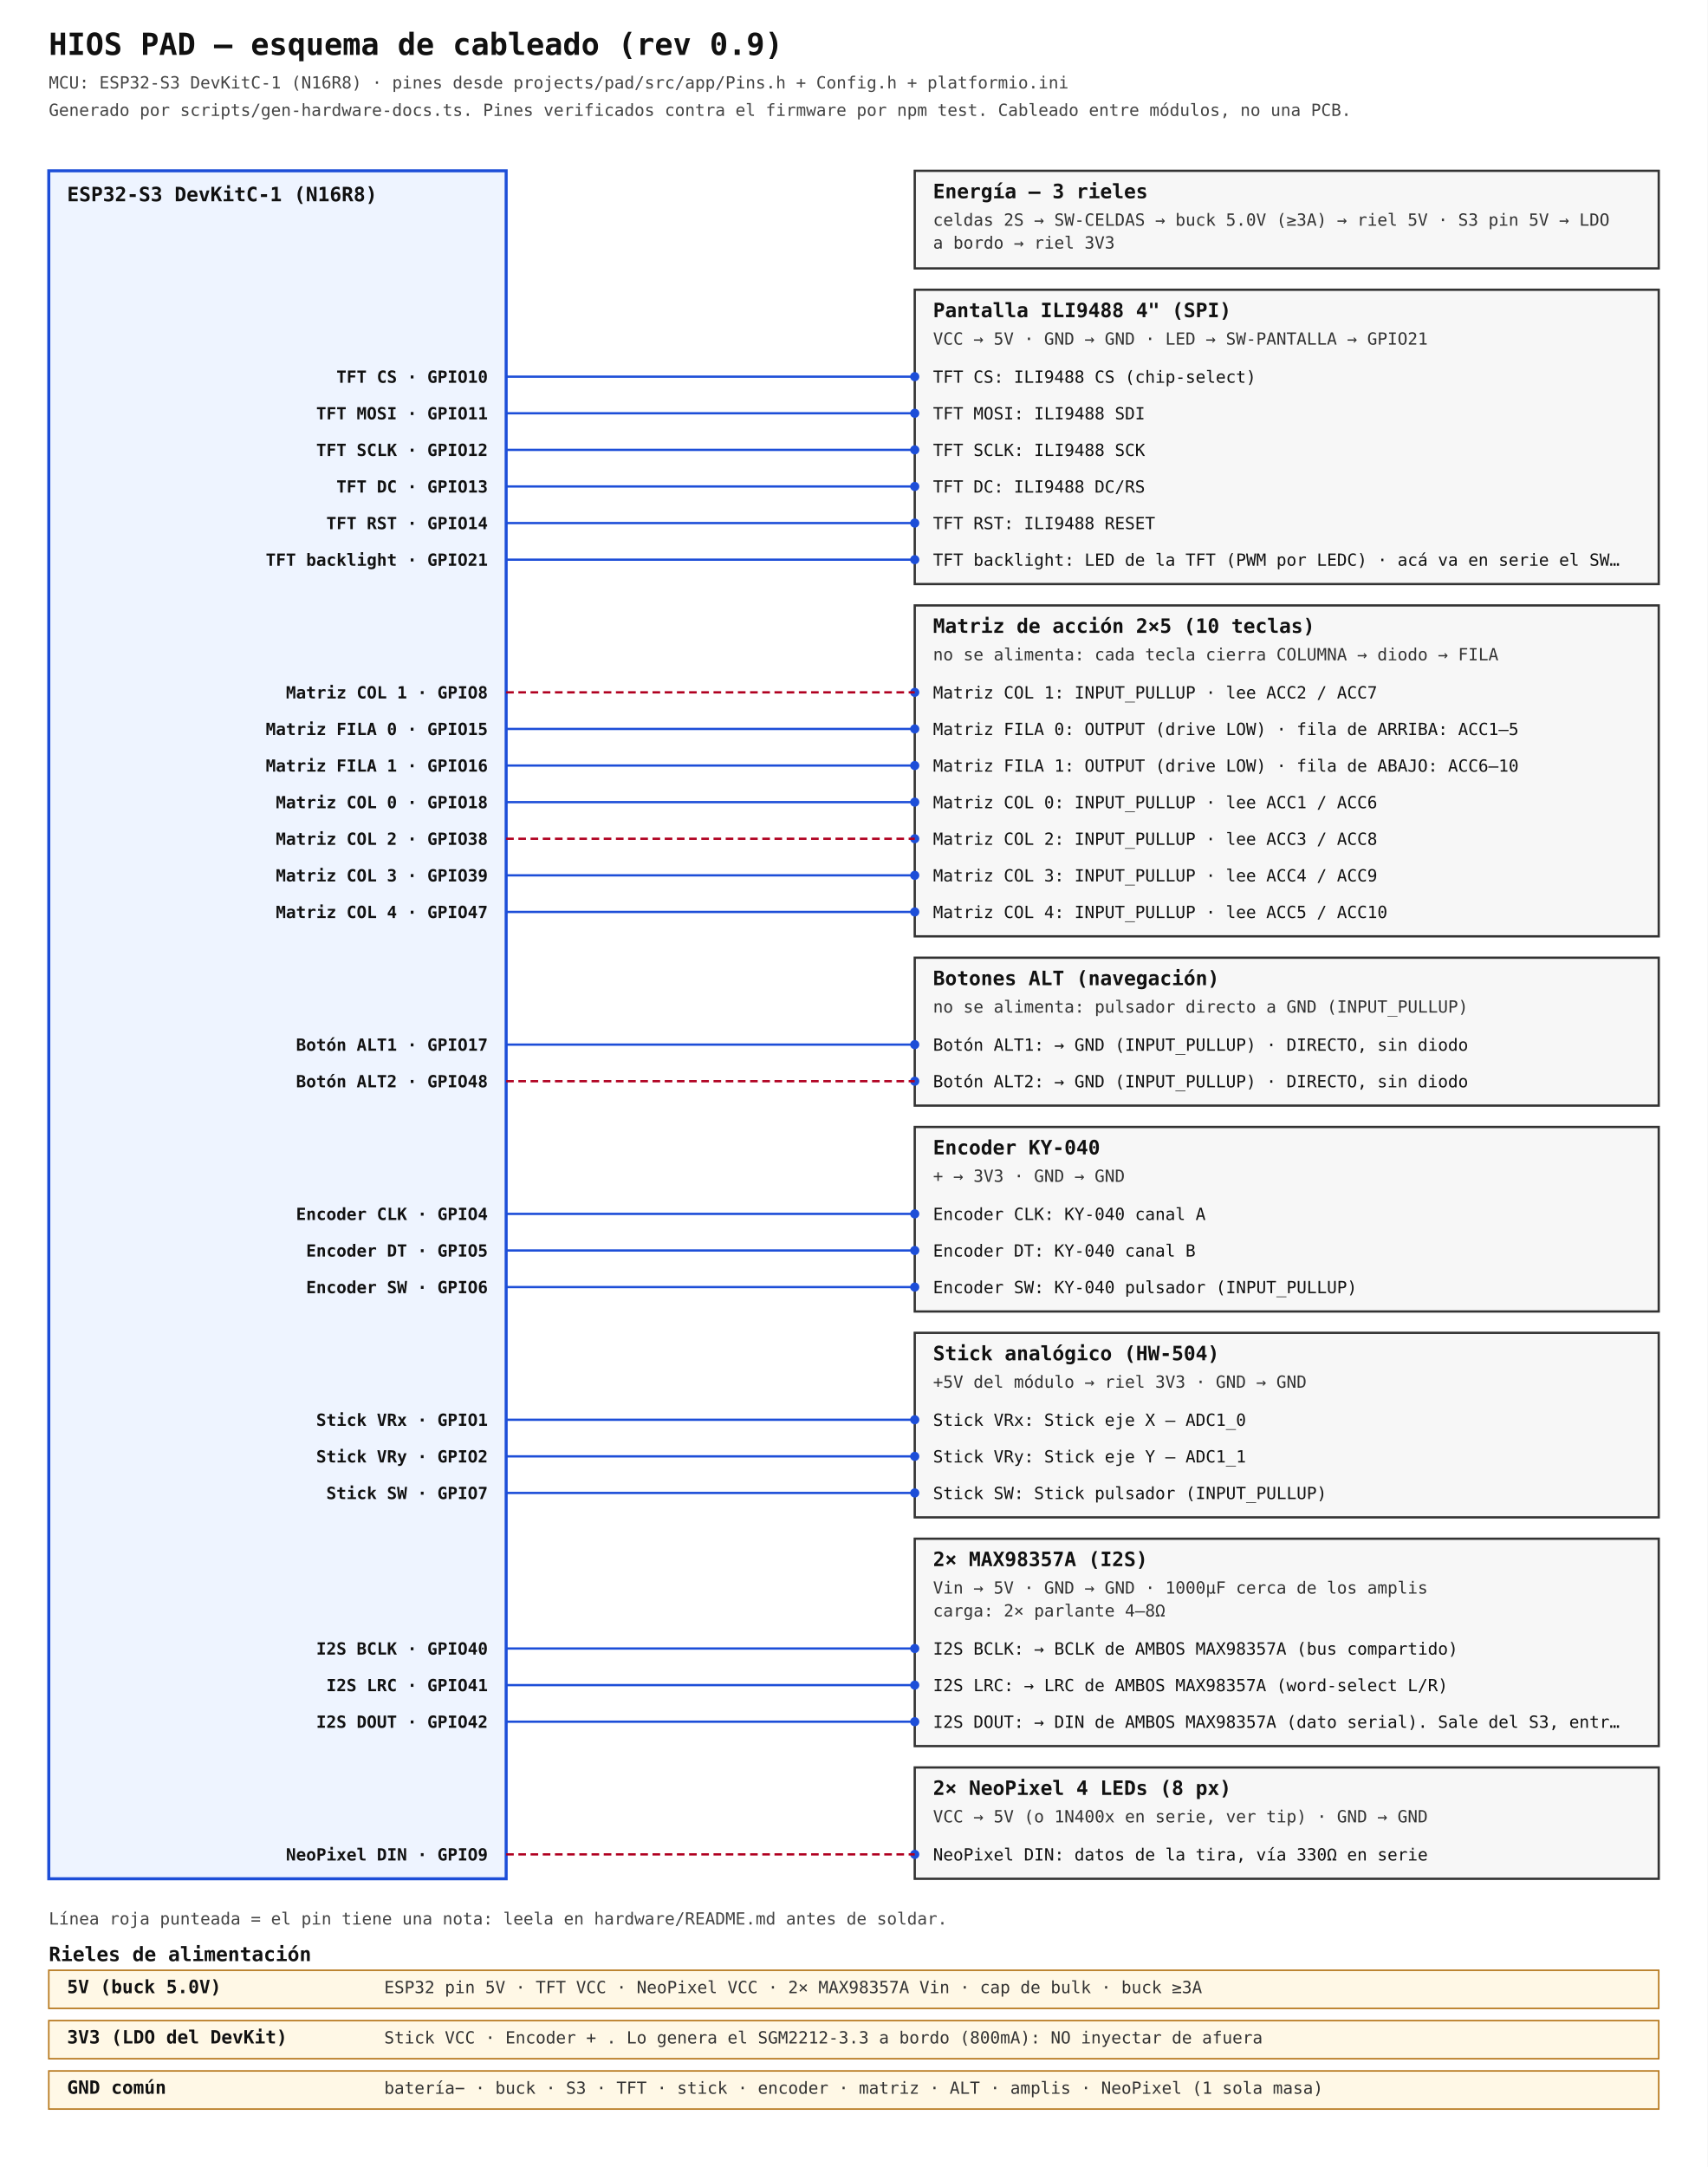
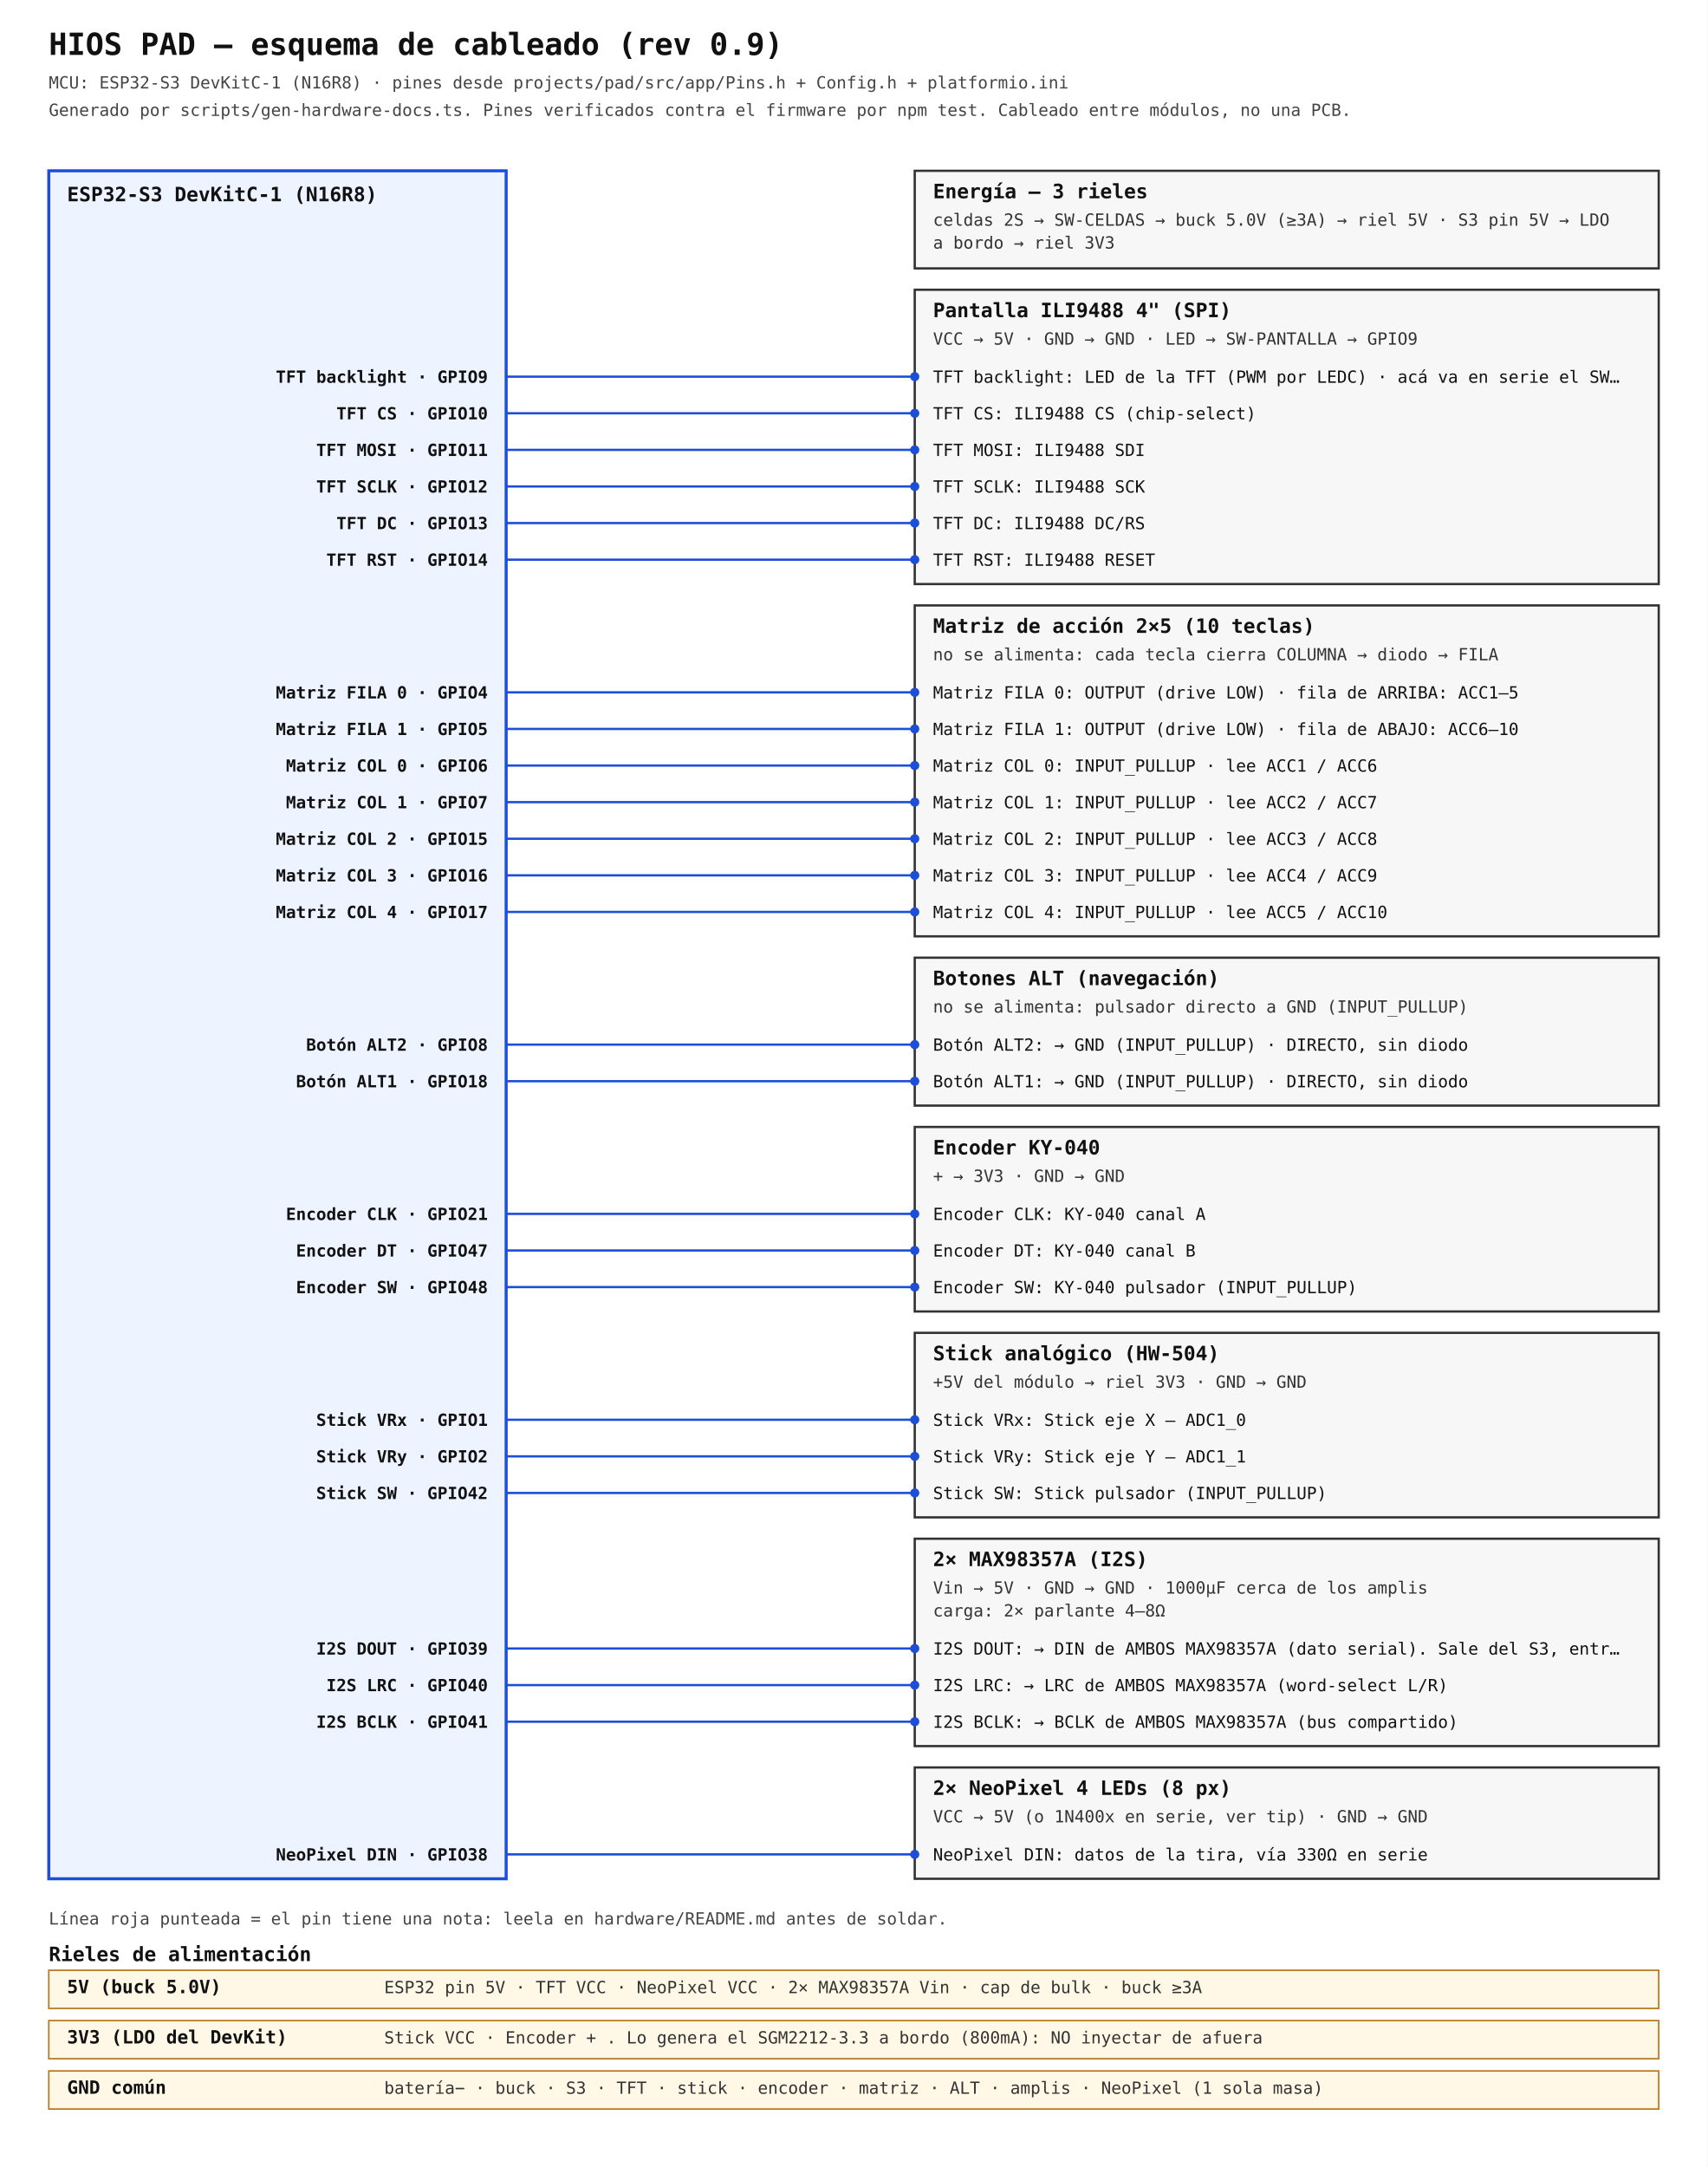
<svg xmlns="http://www.w3.org/2000/svg" width="1120" height="1421" viewBox="0 0 1120 1421">
  <style>
text{font-family:ui-monospace,Menlo,Consolas,monospace;fill:#111}
.title{font-size:20px;font-weight:700}.meta{font-size:11px;fill:#444}
.warn{font-size:12px;fill:#b00020;font-weight:700}
.modname{font-size:13px;font-weight:700}.power{font-size:11px;fill:#333}
.pin{font-size:11px}.gpio{font-size:11px;text-anchor:end;font-weight:700}
.mcu{fill:#eef4ff;stroke:#1d4ed8;stroke-width:2}.mod{fill:#f7f7f7;stroke:#333;stroke-width:1.5}
.rail{fill:#fff8e6;stroke:#b7791f}.railname{font-size:12px;font-weight:700}
.wire{stroke:#1d4ed8;stroke-width:1.5;fill:none}.flag{stroke:#b00020;stroke-dasharray:5 3}.dot{fill:#1d4ed8}
</style>
  <rect width="1120" height="1421" fill="#ffffff" />
  <text x="32" y="36" class="title">HIOS PAD — esquema de cableado (rev 0.9)</text>
  <text x="32" y="58" class="meta">MCU: ESP32-S3 DevKitC-1 (N16R8) · pines desde projects/pad/src/app/Pins.h + Config.h + platformio.ini</text>
  <text x="32" y="76" class="meta">Generado por scripts/gen-hardware-docs.ts. Pines verificados contra el firmware por npm test. Cableado entre módulos, no una PCB.</text>
  <rect x="600" y="112" width="488" height="64" class="mod" />
  <text x="612" y="130" class="modname">Energía — 3 rieles</text>
  <text x="612" y="148" class="power">celdas 2S → SW-CELDAS → buck 5.0V (≥3A) → riel 5V · S3 pin 5V → LDO</text>
  <text x="612" y="163" class="power">a bordo → riel 3V3</text>
  <rect x="600" y="190" width="488" height="193" class="mod" />
  <text x="612" y="208" class="modname">Pantalla ILI9488 4" (SPI)</text>
-   <text x="612" y="226" class="power">VCC → 5V · GND → GND · LED → SW-PANTALLA → GPIO21</text>
+   <text x="612" y="226" class="power">VCC → 5V · GND → GND · LED → SW-PANTALLA → GPIO9</text>
  <circle cx="600" cy="247" r="3" class="dot" />
-   <text x="612" y="251" class="pin">TFT CS: ILI9488 CS (chip-select)</text>
+   <text x="612" y="251" class="pin">TFT backlight: LED de la TFT (PWM por LEDC) · acá va en serie el SW…</text>
  <circle cx="600" cy="271" r="3" class="dot" />
-   <text x="612" y="275" class="pin">TFT MOSI: ILI9488 SDI</text>
+   <text x="612" y="275" class="pin">TFT CS: ILI9488 CS (chip-select)</text>
  <circle cx="600" cy="295" r="3" class="dot" />
-   <text x="612" y="299" class="pin">TFT SCLK: ILI9488 SCK</text>
+   <text x="612" y="299" class="pin">TFT MOSI: ILI9488 SDI</text>
  <circle cx="600" cy="319" r="3" class="dot" />
-   <text x="612" y="323" class="pin">TFT DC: ILI9488 DC/RS</text>
+   <text x="612" y="323" class="pin">TFT SCLK: ILI9488 SCK</text>
  <circle cx="600" cy="343" r="3" class="dot" />
-   <text x="612" y="347" class="pin">TFT RST: ILI9488 RESET</text>
+   <text x="612" y="347" class="pin">TFT DC: ILI9488 DC/RS</text>
  <circle cx="600" cy="367" r="3" class="dot" />
-   <text x="612" y="371" class="pin">TFT backlight: LED de la TFT (PWM por LEDC) · acá va en serie el SW…</text>
+   <text x="612" y="371" class="pin">TFT RST: ILI9488 RESET</text>
  <rect x="600" y="397" width="488" height="217" class="mod" />
  <text x="612" y="415" class="modname">Matriz de acción 2×5 (10 teclas)</text>
  <text x="612" y="433" class="power">no se alimenta: cada tecla cierra COLUMNA → diodo → FILA</text>
  <circle cx="600" cy="454" r="3" class="dot" />
-   <text x="612" y="458" class="pin">Matriz COL 1: INPUT_PULLUP · lee ACC2 / ACC7</text>
+   <text x="612" y="458" class="pin">Matriz FILA 0: OUTPUT (drive LOW) · fila de ARRIBA: ACC1–5</text>
  <circle cx="600" cy="478" r="3" class="dot" />
-   <text x="612" y="482" class="pin">Matriz FILA 0: OUTPUT (drive LOW) · fila de ARRIBA: ACC1–5</text>
+   <text x="612" y="482" class="pin">Matriz FILA 1: OUTPUT (drive LOW) · fila de ABAJO: ACC6–10</text>
  <circle cx="600" cy="502" r="3" class="dot" />
-   <text x="612" y="506" class="pin">Matriz FILA 1: OUTPUT (drive LOW) · fila de ABAJO: ACC6–10</text>
+   <text x="612" y="506" class="pin">Matriz COL 0: INPUT_PULLUP · lee ACC1 / ACC6</text>
  <circle cx="600" cy="526" r="3" class="dot" />
-   <text x="612" y="530" class="pin">Matriz COL 0: INPUT_PULLUP · lee ACC1 / ACC6</text>
+   <text x="612" y="530" class="pin">Matriz COL 1: INPUT_PULLUP · lee ACC2 / ACC7</text>
  <circle cx="600" cy="550" r="3" class="dot" />
  <text x="612" y="554" class="pin">Matriz COL 2: INPUT_PULLUP · lee ACC3 / ACC8</text>
  <circle cx="600" cy="574" r="3" class="dot" />
  <text x="612" y="578" class="pin">Matriz COL 3: INPUT_PULLUP · lee ACC4 / ACC9</text>
  <circle cx="600" cy="598" r="3" class="dot" />
  <text x="612" y="602" class="pin">Matriz COL 4: INPUT_PULLUP · lee ACC5 / ACC10</text>
  <rect x="600" y="628" width="488" height="97" class="mod" />
  <text x="612" y="646" class="modname">Botones ALT (navegación)</text>
  <text x="612" y="664" class="power">no se alimenta: pulsador directo a GND (INPUT_PULLUP)</text>
  <circle cx="600" cy="685" r="3" class="dot" />
-   <text x="612" y="689" class="pin">Botón ALT1: → GND (INPUT_PULLUP) · DIRECTO, sin diodo</text>
+   <text x="612" y="689" class="pin">Botón ALT2: → GND (INPUT_PULLUP) · DIRECTO, sin diodo</text>
  <circle cx="600" cy="709" r="3" class="dot" />
-   <text x="612" y="713" class="pin">Botón ALT2: → GND (INPUT_PULLUP) · DIRECTO, sin diodo</text>
+   <text x="612" y="713" class="pin">Botón ALT1: → GND (INPUT_PULLUP) · DIRECTO, sin diodo</text>
  <rect x="600" y="739" width="488" height="121" class="mod" />
  <text x="612" y="757" class="modname">Encoder KY-040</text>
  <text x="612" y="775" class="power">+ → 3V3 · GND → GND</text>
  <circle cx="600" cy="796" r="3" class="dot" />
  <text x="612" y="800" class="pin">Encoder CLK: KY-040 canal A</text>
  <circle cx="600" cy="820" r="3" class="dot" />
  <text x="612" y="824" class="pin">Encoder DT: KY-040 canal B</text>
  <circle cx="600" cy="844" r="3" class="dot" />
  <text x="612" y="848" class="pin">Encoder SW: KY-040 pulsador (INPUT_PULLUP)</text>
  <rect x="600" y="874" width="488" height="121" class="mod" />
  <text x="612" y="892" class="modname">Stick analógico (HW-504)</text>
  <text x="612" y="910" class="power">+5V del módulo → riel 3V3 · GND → GND</text>
  <circle cx="600" cy="931" r="3" class="dot" />
  <text x="612" y="935" class="pin">Stick VRx: Stick eje X — ADC1_0</text>
  <circle cx="600" cy="955" r="3" class="dot" />
  <text x="612" y="959" class="pin">Stick VRy: Stick eje Y — ADC1_1</text>
  <circle cx="600" cy="979" r="3" class="dot" />
  <text x="612" y="983" class="pin">Stick SW: Stick pulsador (INPUT_PULLUP)</text>
  <rect x="600" y="1009" width="488" height="136" class="mod" />
  <text x="612" y="1027" class="modname">2× MAX98357A (I2S)</text>
  <text x="612" y="1045" class="power">Vin → 5V · GND → GND · 1000µF cerca de los amplis</text>
  <text x="612" y="1060" class="power">carga: 2× parlante 4–8Ω</text>
  <circle cx="600" cy="1081" r="3" class="dot" />
-   <text x="612" y="1085" class="pin">I2S BCLK: → BCLK de AMBOS MAX98357A (bus compartido)</text>
+   <text x="612" y="1085" class="pin">I2S DOUT: → DIN de AMBOS MAX98357A (dato serial). Sale del S3, entr…</text>
  <circle cx="600" cy="1105" r="3" class="dot" />
  <text x="612" y="1109" class="pin">I2S LRC: → LRC de AMBOS MAX98357A (word-select L/R)</text>
  <circle cx="600" cy="1129" r="3" class="dot" />
-   <text x="612" y="1133" class="pin">I2S DOUT: → DIN de AMBOS MAX98357A (dato serial). Sale del S3, entr…</text>
+   <text x="612" y="1133" class="pin">I2S BCLK: → BCLK de AMBOS MAX98357A (bus compartido)</text>
  <rect x="600" y="1159" width="488" height="73" class="mod" />
  <text x="612" y="1177" class="modname">2× NeoPixel 4 LEDs (8 px)</text>
  <text x="612" y="1195" class="power">VCC → 5V (o 1N400x en serie, ver tip) · GND → GND</text>
  <circle cx="600" cy="1216" r="3" class="dot" />
  <text x="612" y="1220" class="pin">NeoPixel DIN: datos de la tira, vía 330Ω en serie</text>
  <rect x="32" y="112" width="300" height="1120" class="mcu" />
  <text x="44" y="132" class="modname">ESP32-S3 DevKitC-1 (N16R8)</text>
-   <text x="320" y="251" class="gpio">TFT CS · GPIO10</text>
+   <text x="320" y="251" class="gpio">TFT backlight · GPIO9</text>
  <path d="M332 247 H600" class="wire" />
-   <text x="320" y="275" class="gpio">TFT MOSI · GPIO11</text>
+   <text x="320" y="275" class="gpio">TFT CS · GPIO10</text>
  <path d="M332 271 H600" class="wire" />
-   <text x="320" y="299" class="gpio">TFT SCLK · GPIO12</text>
+   <text x="320" y="299" class="gpio">TFT MOSI · GPIO11</text>
  <path d="M332 295 H600" class="wire" />
-   <text x="320" y="323" class="gpio">TFT DC · GPIO13</text>
+   <text x="320" y="323" class="gpio">TFT SCLK · GPIO12</text>
  <path d="M332 319 H600" class="wire" />
-   <text x="320" y="347" class="gpio">TFT RST · GPIO14</text>
+   <text x="320" y="347" class="gpio">TFT DC · GPIO13</text>
  <path d="M332 343 H600" class="wire" />
-   <text x="320" y="371" class="gpio">TFT backlight · GPIO21</text>
+   <text x="320" y="371" class="gpio">TFT RST · GPIO14</text>
  <path d="M332 367 H600" class="wire" />
-   <text x="320" y="458" class="gpio">Matriz COL 1 · GPIO8</text>
-   <path d="M332 454 H600" class="wire flag" />
-   <text x="320" y="482" class="gpio">Matriz FILA 0 · GPIO15</text>
+   <text x="320" y="458" class="gpio">Matriz FILA 0 · GPIO4</text>
+   <path d="M332 454 H600" class="wire" />
+   <text x="320" y="482" class="gpio">Matriz FILA 1 · GPIO5</text>
  <path d="M332 478 H600" class="wire" />
-   <text x="320" y="506" class="gpio">Matriz FILA 1 · GPIO16</text>
+   <text x="320" y="506" class="gpio">Matriz COL 0 · GPIO6</text>
  <path d="M332 502 H600" class="wire" />
-   <text x="320" y="530" class="gpio">Matriz COL 0 · GPIO18</text>
+   <text x="320" y="530" class="gpio">Matriz COL 1 · GPIO7</text>
  <path d="M332 526 H600" class="wire" />
-   <text x="320" y="554" class="gpio">Matriz COL 2 · GPIO38</text>
-   <path d="M332 550 H600" class="wire flag" />
-   <text x="320" y="578" class="gpio">Matriz COL 3 · GPIO39</text>
+   <text x="320" y="554" class="gpio">Matriz COL 2 · GPIO15</text>
+   <path d="M332 550 H600" class="wire" />
+   <text x="320" y="578" class="gpio">Matriz COL 3 · GPIO16</text>
  <path d="M332 574 H600" class="wire" />
-   <text x="320" y="602" class="gpio">Matriz COL 4 · GPIO47</text>
+   <text x="320" y="602" class="gpio">Matriz COL 4 · GPIO17</text>
  <path d="M332 598 H600" class="wire" />
-   <text x="320" y="689" class="gpio">Botón ALT1 · GPIO17</text>
+   <text x="320" y="689" class="gpio">Botón ALT2 · GPIO8</text>
  <path d="M332 685 H600" class="wire" />
-   <text x="320" y="713" class="gpio">Botón ALT2 · GPIO48</text>
-   <path d="M332 709 H600" class="wire flag" />
-   <text x="320" y="800" class="gpio">Encoder CLK · GPIO4</text>
+   <text x="320" y="713" class="gpio">Botón ALT1 · GPIO18</text>
+   <path d="M332 709 H600" class="wire" />
+   <text x="320" y="800" class="gpio">Encoder CLK · GPIO21</text>
  <path d="M332 796 H600" class="wire" />
-   <text x="320" y="824" class="gpio">Encoder DT · GPIO5</text>
+   <text x="320" y="824" class="gpio">Encoder DT · GPIO47</text>
  <path d="M332 820 H600" class="wire" />
-   <text x="320" y="848" class="gpio">Encoder SW · GPIO6</text>
+   <text x="320" y="848" class="gpio">Encoder SW · GPIO48</text>
  <path d="M332 844 H600" class="wire" />
  <text x="320" y="935" class="gpio">Stick VRx · GPIO1</text>
  <path d="M332 931 H600" class="wire" />
  <text x="320" y="959" class="gpio">Stick VRy · GPIO2</text>
  <path d="M332 955 H600" class="wire" />
-   <text x="320" y="983" class="gpio">Stick SW · GPIO7</text>
+   <text x="320" y="983" class="gpio">Stick SW · GPIO42</text>
  <path d="M332 979 H600" class="wire" />
-   <text x="320" y="1085" class="gpio">I2S BCLK · GPIO40</text>
+   <text x="320" y="1085" class="gpio">I2S DOUT · GPIO39</text>
  <path d="M332 1081 H600" class="wire" />
-   <text x="320" y="1109" class="gpio">I2S LRC · GPIO41</text>
+   <text x="320" y="1109" class="gpio">I2S LRC · GPIO40</text>
  <path d="M332 1105 H600" class="wire" />
-   <text x="320" y="1133" class="gpio">I2S DOUT · GPIO42</text>
+   <text x="320" y="1133" class="gpio">I2S BCLK · GPIO41</text>
  <path d="M332 1129 H600" class="wire" />
-   <text x="320" y="1220" class="gpio">NeoPixel DIN · GPIO9</text>
-   <path d="M332 1216 H600" class="wire flag" />
+   <text x="320" y="1220" class="gpio">NeoPixel DIN · GPIO38</text>
+   <path d="M332 1216 H600" class="wire" />
  <text x="32" y="1262" class="meta">Línea roja punteada = el pin tiene una nota: leela en hardware/README.md antes de soldar.</text>
  <text x="32" y="1286" class="modname">Rieles de alimentación</text>
  <rect x="32" y="1292" width="1056" height="25" class="rail" />
  <text x="44" y="1307" class="railname">5V (buck 5.0V)</text>
  <text x="252" y="1307" class="power">ESP32 pin 5V · TFT VCC · NeoPixel VCC · 2× MAX98357A Vin · cap de bulk · buck ≥3A</text>
  <rect x="32" y="1325" width="1056" height="25" class="rail" />
  <text x="44" y="1340" class="railname">3V3 (LDO del DevKit)</text>
  <text x="252" y="1340" class="power">Stick VCC · Encoder + . Lo genera el SGM2212-3.3 a bordo (800mA): NO inyectar de afuera</text>
  <rect x="32" y="1358" width="1056" height="25" class="rail" />
  <text x="44" y="1373" class="railname">GND común</text>
  <text x="252" y="1373" class="power">batería− · buck · S3 · TFT · stick · encoder · matriz · ALT · amplis · NeoPixel (1 sola masa)</text>
</svg>
